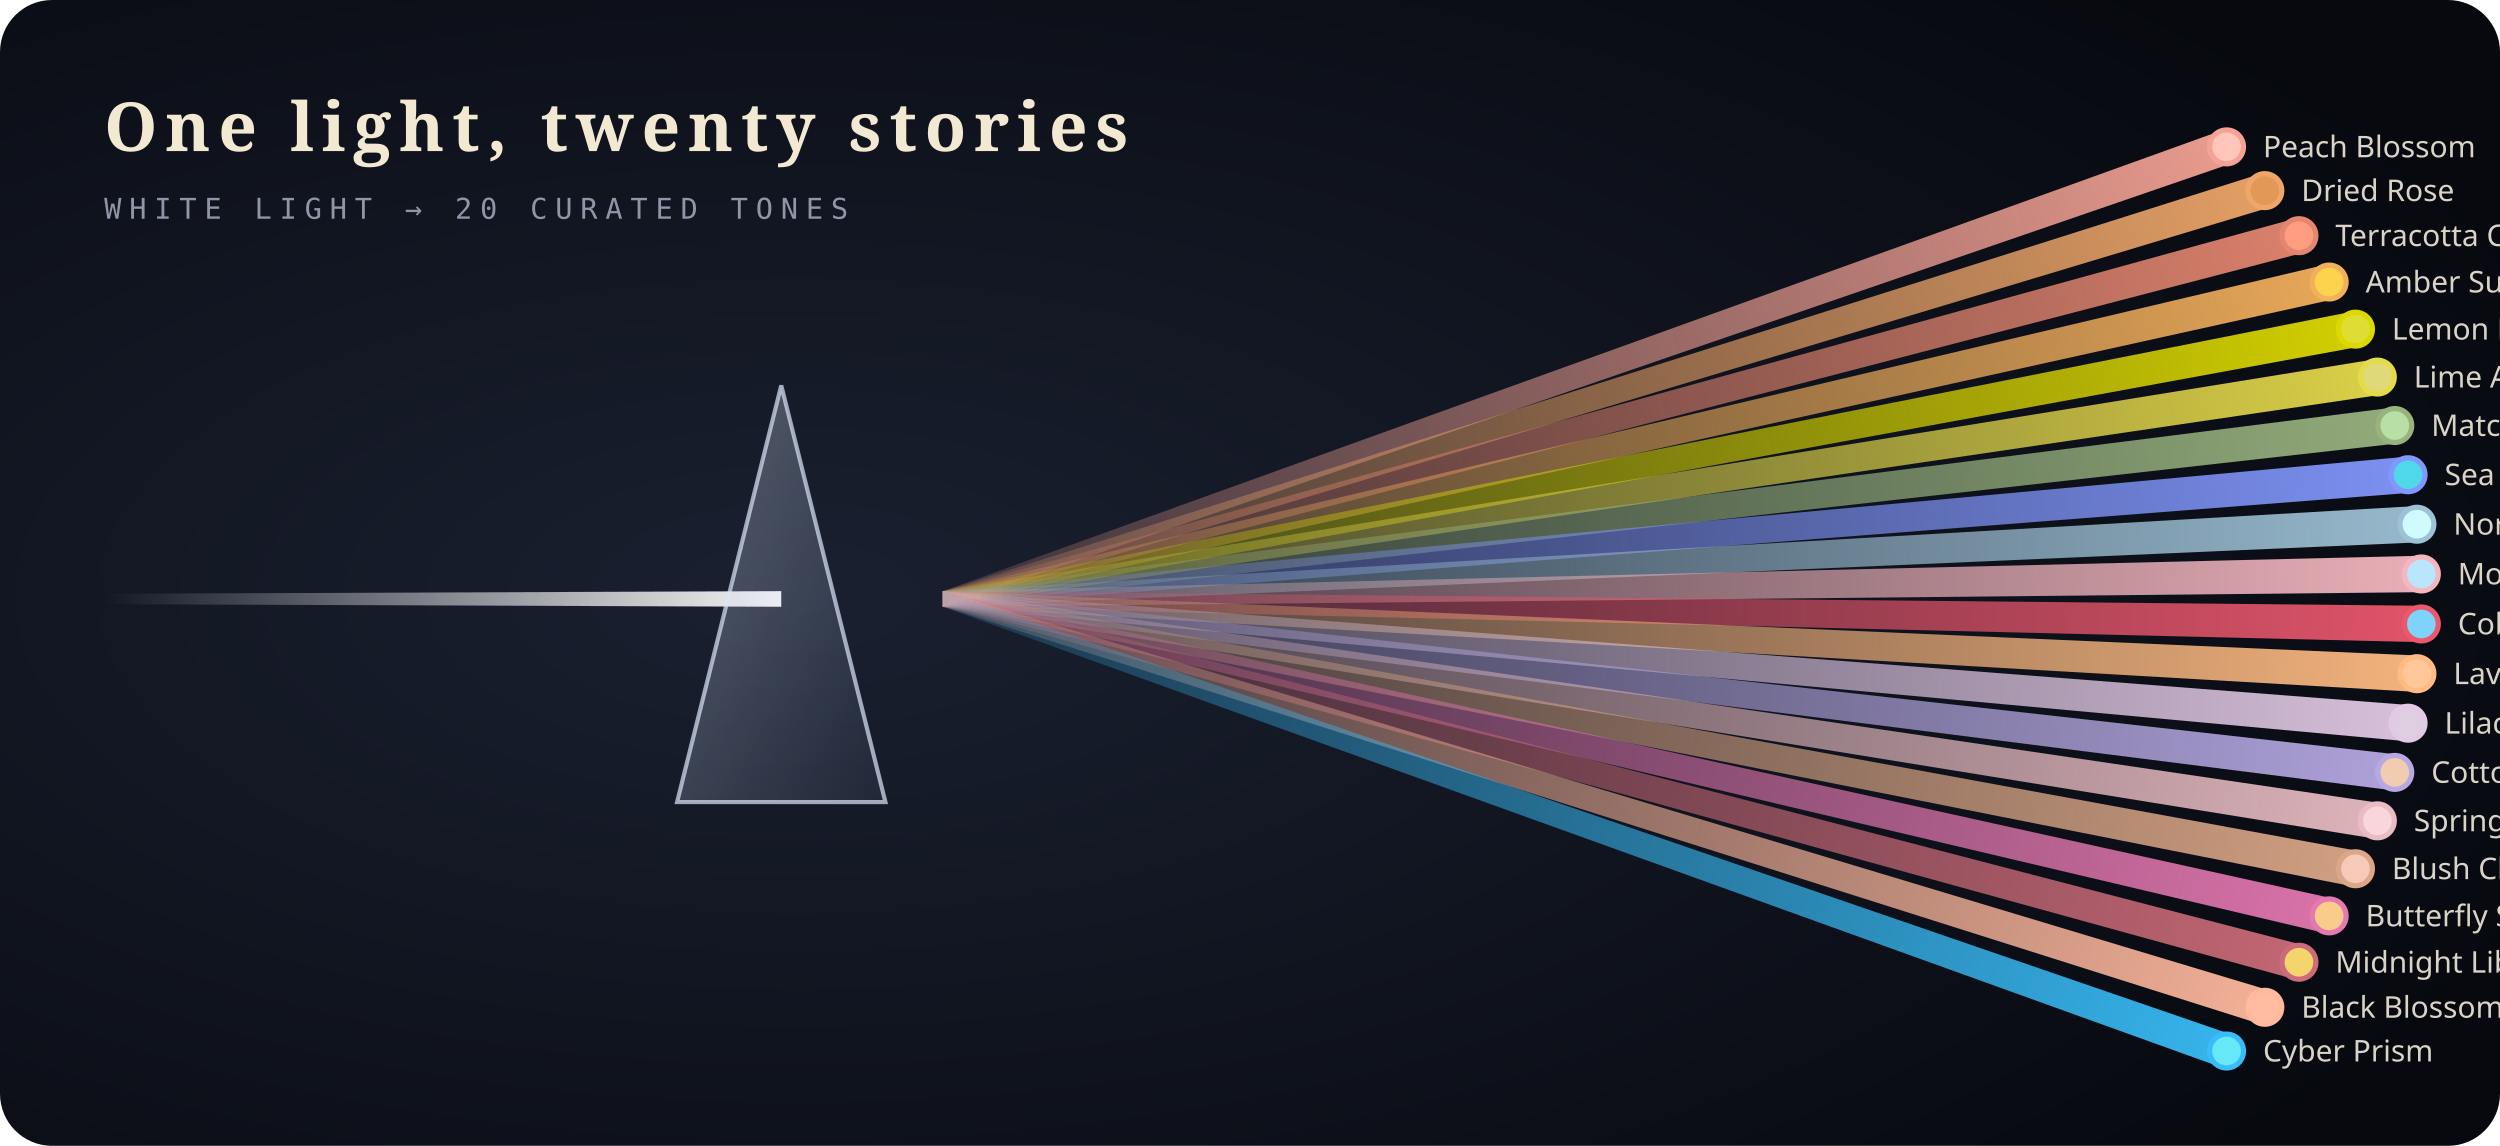
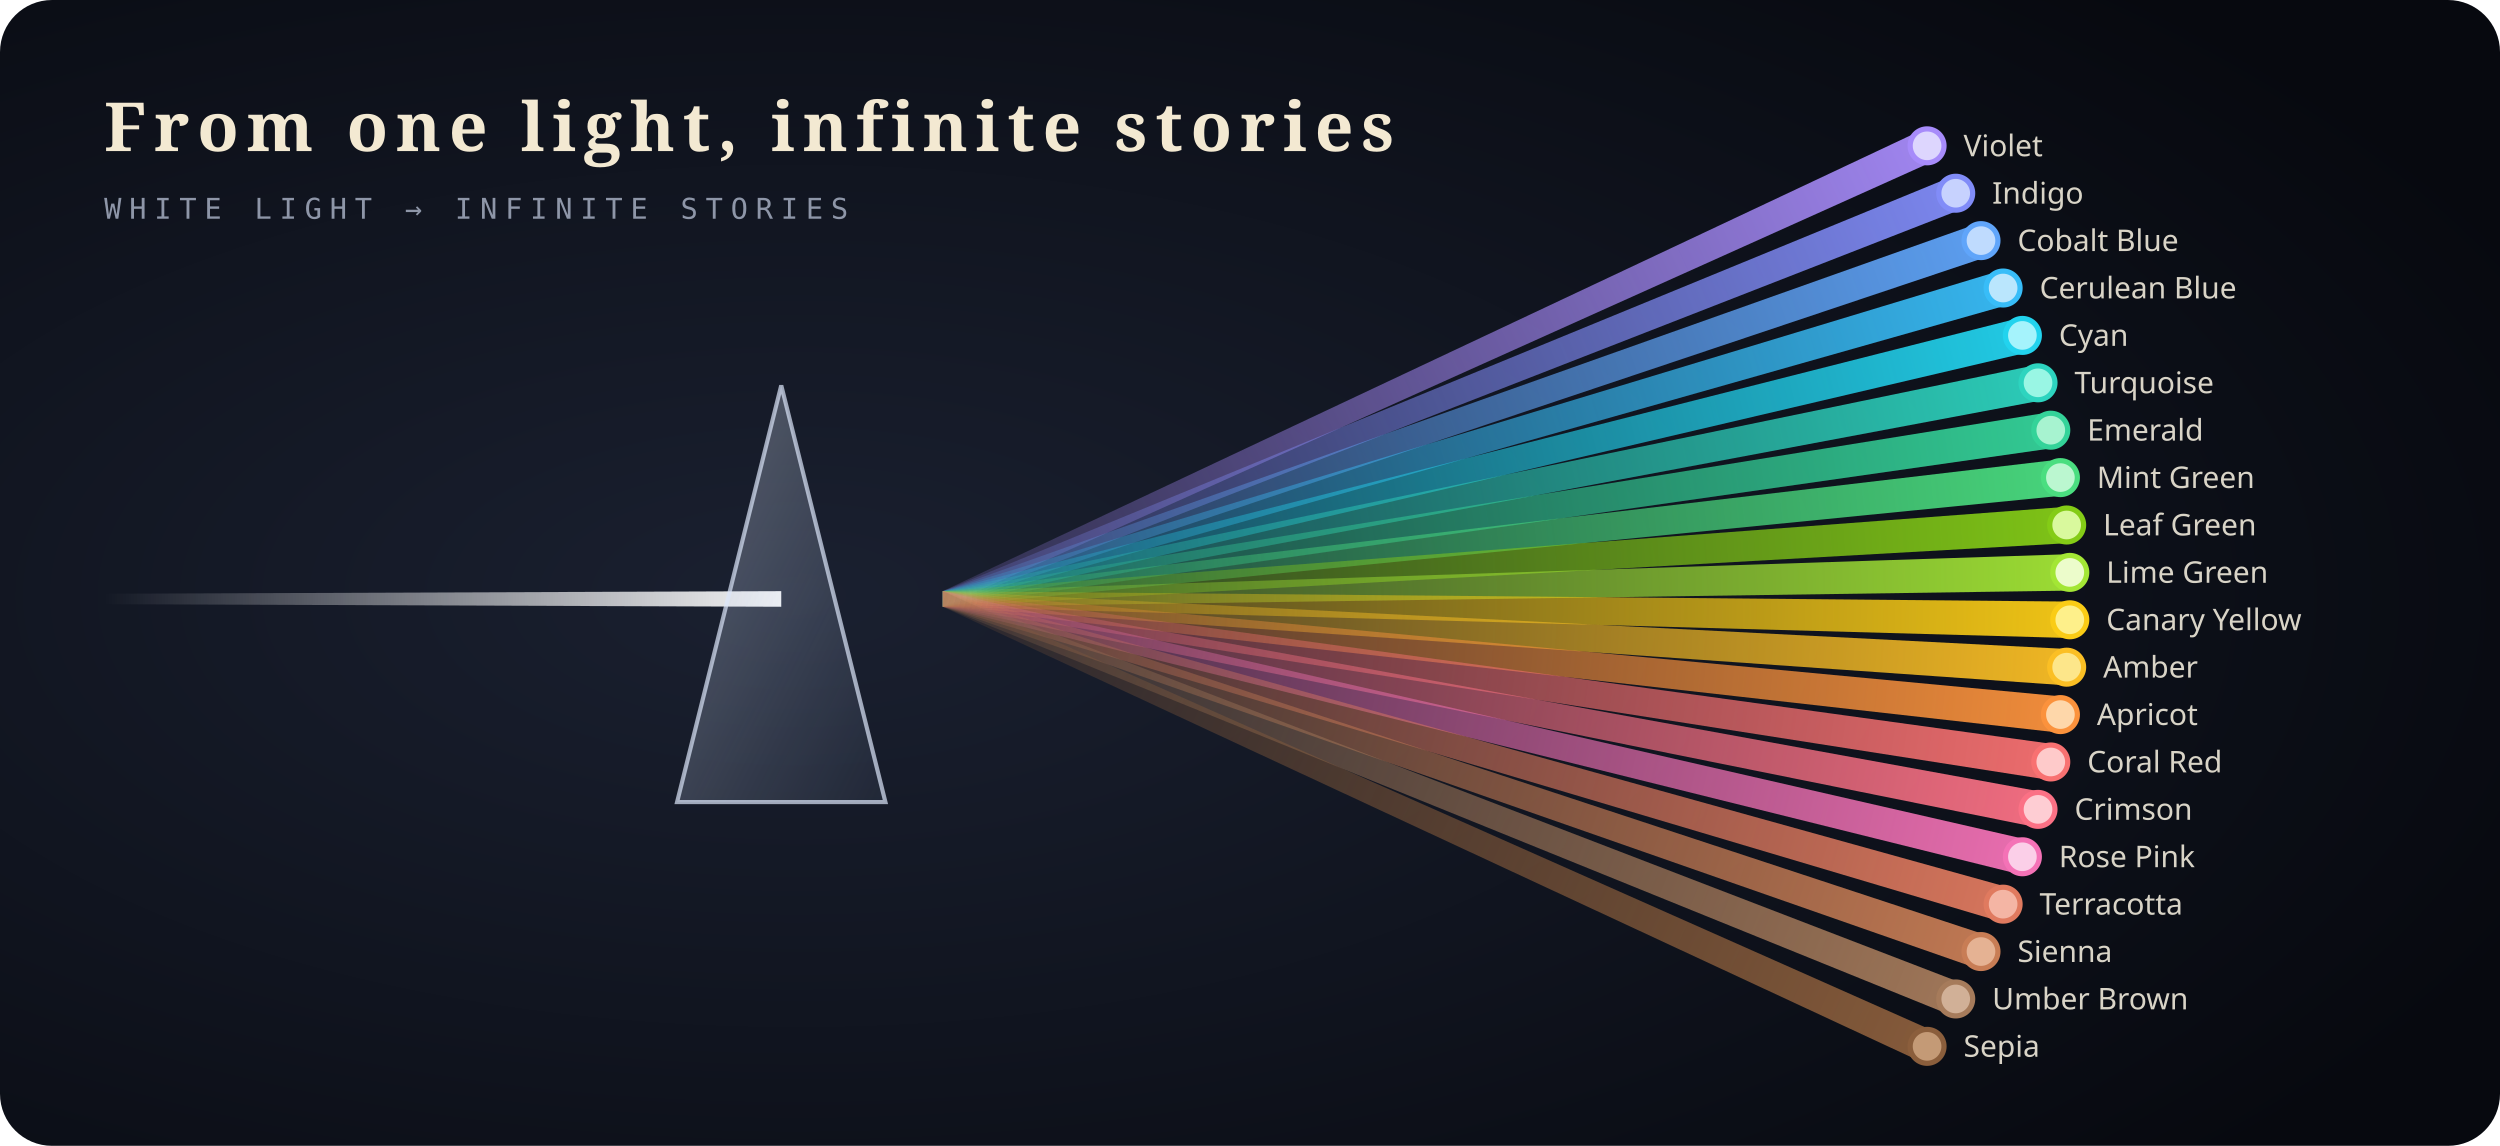
- <svg xmlns="http://www.w3.org/2000/svg" viewBox="0 0 960 440" width="960" height="440" role="img" aria-label="White light splits into 20 color tones through a prism">
+ <svg xmlns="http://www.w3.org/2000/svg" viewBox="0 0 960 440" width="960" height="440" role="img" aria-label="White light splits into a spectrum from violet to sepia through a prism">
  <style>
    .ray { animation: ray 3.6s ease-in-out infinite; }
    .beam { animation: beam 3.6s ease-in-out infinite; }
    @keyframes ray { 0%, 100% { opacity: .55; } 50% { opacity: 1; } }
    @keyframes beam { 0%, 100% { opacity: .7; } 50% { opacity: 1; } }
    @media (prefers-reduced-motion: reduce) { * { animation: none !important; } }
  </style>
  <defs>
    <radialGradient id="room" cx="32%" cy="52%" r="75%">
      <stop offset="0" stop-color="#1A2030" />
      <stop offset="1" stop-color="#07090F" />
    </radialGradient>
    <linearGradient id="beam" x1="0" y1="0" x2="1" y2="0">
      <stop offset="0" stop-color="#FFFFFF" stop-opacity="0" />
      <stop offset="1" stop-color="#FFFFFF" stop-opacity="0.95" />
    </linearGradient>
    <linearGradient id="glass" x1="0" y1="0" x2="1" y2="1">
      <stop offset="0" stop-color="#E9F1FF" stop-opacity="0.35" />
      <stop offset="1" stop-color="#9FB4D9" stop-opacity="0.08" />
    </linearGradient>
  </defs>
  <rect width="960" height="440" rx="20" fill="url(#room)" />
  <polygon class="beam" points="40,228 40,232 300,233 300,227" fill="url(#beam)" />
-   <linearGradient id="ray0" x1="362" y1="230" x2="855.0" y2="56.4" gradientUnits="userSpaceOnUse">
-     <stop offset="0" stop-color="#F4A295" stop-opacity="0.15" />
-     <stop offset="1" stop-color="#F4A295" stop-opacity="0.95" />
+   <linearGradient id="ray0" x1="362" y1="230" x2="740.0" y2="56.0" gradientUnits="userSpaceOnUse">
+     <stop offset="0" stop-color="#A78BFA" stop-opacity="0.15" />
+     <stop offset="1" stop-color="#A78BFA" stop-opacity="0.95" />
  </linearGradient>
-   <polygon class="ray" style="animation-delay:-0.00s" points="362,227 362,233 855.0,63.4 855.0,49.4" fill="url(#ray0)" />
-   <circle cx="855.0" cy="56.4" r="6.5" fill="#FFC4BA" stroke="#F4A295" stroke-width="2" />
-   <text x="869.0" y="60.4" fill="#D9D4C7" font-family="'Yu Gothic','Hiragino Sans','Noto Sans JP',sans-serif" font-size="11.5">Peach Blossom</text>
-   <linearGradient id="ray1" x1="362" y1="230" x2="869.7" y2="73.2" gradientUnits="userSpaceOnUse">
-     <stop offset="0" stop-color="#EEA669" stop-opacity="0.15" />
-     <stop offset="1" stop-color="#EEA669" stop-opacity="0.95" />
+   <polygon class="ray" style="animation-delay:-0.00s" points="362,227 362,233 740.0,63.0 740.0,49.0" fill="url(#ray0)" />
+   <circle cx="740.0" cy="56.0" r="6.5" fill="#DDD6FE" stroke="#A78BFA" stroke-width="2" />
+   <text x="754.0" y="60.0" fill="#D9D4C7" font-family="'Yu Gothic','Hiragino Sans','Noto Sans JP',sans-serif" font-size="11.5">Violet</text>
+   <linearGradient id="ray1" x1="362" y1="230" x2="751.0" y2="74.2" gradientUnits="userSpaceOnUse">
+     <stop offset="0" stop-color="#818CF8" stop-opacity="0.15" />
+     <stop offset="1" stop-color="#818CF8" stop-opacity="0.95" />
  </linearGradient>
-   <polygon class="ray" style="animation-delay:-0.18s" points="362,227 362,233 869.7,80.2 869.7,66.2" fill="url(#ray1)" />
-   <circle cx="869.7" cy="73.2" r="6.5" fill="#E29857" stroke="#EEA669" stroke-width="2" />
-   <text x="883.7" y="77.2" fill="#D9D4C7" font-family="'Yu Gothic','Hiragino Sans','Noto Sans JP',sans-serif" font-size="11.5">Dried Rose</text>
-   <linearGradient id="ray2" x1="362" y1="230" x2="882.8" y2="90.5" gradientUnits="userSpaceOnUse">
-     <stop offset="0" stop-color="#E48670" stop-opacity="0.15" />
-     <stop offset="1" stop-color="#E48670" stop-opacity="0.95" />
+   <polygon class="ray" style="animation-delay:-0.18s" points="362,227 362,233 751.0,81.2 751.0,67.2" fill="url(#ray1)" />
+   <circle cx="751.0" cy="74.2" r="6.5" fill="#C7D2FE" stroke="#818CF8" stroke-width="2" />
+   <text x="765.0" y="78.2" fill="#D9D4C7" font-family="'Yu Gothic','Hiragino Sans','Noto Sans JP',sans-serif" font-size="11.5">Indigo</text>
+   <linearGradient id="ray2" x1="362" y1="230" x2="760.7" y2="92.4" gradientUnits="userSpaceOnUse">
+     <stop offset="0" stop-color="#60A5FA" stop-opacity="0.15" />
+     <stop offset="1" stop-color="#60A5FA" stop-opacity="0.95" />
  </linearGradient>
-   <polygon class="ray" style="animation-delay:-0.36s" points="362,227 362,233 882.8,97.5 882.8,83.5" fill="url(#ray2)" />
-   <circle cx="882.8" cy="90.5" r="6.5" fill="#FF9D80" stroke="#E48670" stroke-width="2" />
-   <text x="896.8" y="94.5" fill="#D9D4C7" font-family="'Yu Gothic','Hiragino Sans','Noto Sans JP',sans-serif" font-size="11.5">Terracotta Courtyard</text>
-   <linearGradient id="ray3" x1="362" y1="230" x2="894.4" y2="108.3" gradientUnits="userSpaceOnUse">
-     <stop offset="0" stop-color="#F2AF5C" stop-opacity="0.15" />
-     <stop offset="1" stop-color="#F2AF5C" stop-opacity="0.95" />
-   </linearGradient>
-   <polygon class="ray" style="animation-delay:-0.54s" points="362,227 362,233 894.4,115.3 894.4,101.3" fill="url(#ray3)" />
-   <circle cx="894.4" cy="108.3" r="6.5" fill="#FCD34D" stroke="#F2AF5C" stroke-width="2" />
-   <text x="908.4" y="112.3" fill="#D9D4C7" font-family="'Yu Gothic','Hiragino Sans','Noto Sans JP',sans-serif" font-size="11.5">Amber Sunset</text>
-   <linearGradient id="ray4" x1="362" y1="230" x2="904.5" y2="126.4" gradientUnits="userSpaceOnUse">
-     <stop offset="0" stop-color="#DCD900" stop-opacity="0.15" />
-     <stop offset="1" stop-color="#DCD900" stop-opacity="0.95" />
-   </linearGradient>
-   <polygon class="ray" style="animation-delay:-0.72s" points="362,227 362,233 904.5,133.4 904.5,119.4" fill="url(#ray4)" />
-   <circle cx="904.5" cy="126.4" r="6.5" fill="#DFDC33" stroke="#DCD900" stroke-width="2" />
-   <text x="918.5" y="130.4" fill="#D9D4C7" font-family="'Yu Gothic','Hiragino Sans','Noto Sans JP',sans-serif" font-size="11.5">Lemon Meringue</text>
-   <linearGradient id="ray5" x1="362" y1="230" x2="912.9" y2="144.8" gradientUnits="userSpaceOnUse">
-     <stop offset="0" stop-color="#E5DA4A" stop-opacity="0.15" />
-     <stop offset="1" stop-color="#E5DA4A" stop-opacity="0.95" />
-   </linearGradient>
-   <polygon class="ray" style="animation-delay:-0.90s" points="362,227 362,233 912.9,151.8 912.9,137.8" fill="url(#ray5)" />
-   <circle cx="912.9" cy="144.8" r="6.5" fill="#E0D978" stroke="#E5DA4A" stroke-width="2" />
-   <text x="926.9" y="148.8" fill="#D9D4C7" font-family="'Yu Gothic','Hiragino Sans','Noto Sans JP',sans-serif" font-size="11.5">Lime Aqua Dune</text>
-   <linearGradient id="ray6" x1="362" y1="230" x2="919.6" y2="163.4" gradientUnits="userSpaceOnUse">
-     <stop offset="0" stop-color="#99B37F" stop-opacity="0.15" />
-     <stop offset="1" stop-color="#99B37F" stop-opacity="0.95" />
-   </linearGradient>
-   <polygon class="ray" style="animation-delay:-1.08s" points="362,227 362,233 919.6,170.4 919.6,156.4" fill="url(#ray6)" />
-   <circle cx="919.6" cy="163.4" r="6.5" fill="#B8E0A4" stroke="#99B37F" stroke-width="2" />
-   <text x="933.6" y="167.4" fill="#D9D4C7" font-family="'Yu Gothic','Hiragino Sans','Noto Sans JP',sans-serif" font-size="11.5">Matcha &amp; Wasanbon</text>
-   <linearGradient id="ray7" x1="362" y1="230" x2="924.7" y2="182.3" gradientUnits="userSpaceOnUse">
-     <stop offset="0" stop-color="#8297FD" stop-opacity="0.15" />
-     <stop offset="1" stop-color="#8297FD" stop-opacity="0.95" />
-   </linearGradient>
-   <polygon class="ray" style="animation-delay:-1.26s" points="362,227 362,233 924.7,189.3 924.7,175.3" fill="url(#ray7)" />
-   <circle cx="924.7" cy="182.3" r="6.5" fill="#4FD8E8" stroke="#8297FD" stroke-width="2" />
-   <text x="938.7" y="186.3" fill="#D9D4C7" font-family="'Yu Gothic','Hiragino Sans','Noto Sans JP',sans-serif" font-size="11.5">Sea Glass Shore</text>
-   <linearGradient id="ray8" x1="362" y1="230" x2="928.1" y2="201.3" gradientUnits="userSpaceOnUse">
-     <stop offset="0" stop-color="#9EC1D6" stop-opacity="0.15" />
-     <stop offset="1" stop-color="#9EC1D6" stop-opacity="0.95" />
-   </linearGradient>
-   <polygon class="ray" style="animation-delay:-1.44s" points="362,227 362,233 928.1,208.3 928.1,194.3" fill="url(#ray8)" />
-   <circle cx="928.1" cy="201.3" r="6.5" fill="#CFFAFE" stroke="#9EC1D6" stroke-width="2" />
-   <text x="942.1" y="205.3" fill="#D9D4C7" font-family="'Yu Gothic','Hiragino Sans','Noto Sans JP',sans-serif" font-size="11.5">Nordic Frost</text>
-   <linearGradient id="ray9" x1="362" y1="230" x2="929.8" y2="220.4" gradientUnits="userSpaceOnUse">
-     <stop offset="0" stop-color="#F5B7BF" stop-opacity="0.15" />
-     <stop offset="1" stop-color="#F5B7BF" stop-opacity="0.95" />
-   </linearGradient>
-   <polygon class="ray" style="animation-delay:-1.62s" points="362,227 362,233 929.8,227.4 929.8,213.4" fill="url(#ray9)" />
-   <circle cx="929.8" cy="220.4" r="6.5" fill="#BAE6FD" stroke="#F5B7BF" stroke-width="2" />
-   <text x="943.8" y="224.4" fill="#D9D4C7" font-family="'Yu Gothic','Hiragino Sans','Noto Sans JP',sans-serif" font-size="11.5">Morning Window</text>
-   <linearGradient id="ray10" x1="362" y1="230" x2="929.8" y2="239.6" gradientUnits="userSpaceOnUse">
-     <stop offset="0" stop-color="#EB576D" stop-opacity="0.15" />
-     <stop offset="1" stop-color="#EB576D" stop-opacity="0.95" />
-   </linearGradient>
-   <polygon class="ray" style="animation-delay:-1.80s" points="362,227 362,233 929.8,246.6 929.8,232.6" fill="url(#ray10)" />
-   <circle cx="929.8" cy="239.6" r="6.5" fill="#7DD3FC" stroke="#EB576D" stroke-width="2" />
-   <text x="943.8" y="243.6" fill="#D9D4C7" font-family="'Yu Gothic','Hiragino Sans','Noto Sans JP',sans-serif" font-size="11.5">Cobalt Workshop</text>
-   <linearGradient id="ray11" x1="362" y1="230" x2="928.1" y2="258.7" gradientUnits="userSpaceOnUse">
-     <stop offset="0" stop-color="#FFBB82" stop-opacity="0.15" />
-     <stop offset="1" stop-color="#FFBB82" stop-opacity="0.95" />
-   </linearGradient>
-   <polygon class="ray" style="animation-delay:-1.98s" points="362,227 362,233 928.1,265.7 928.1,251.7" fill="url(#ray11)" />
-   <circle cx="928.1" cy="258.7" r="6.5" fill="#FFC79A" stroke="#FFBB82" stroke-width="2" />
-   <text x="942.1" y="262.7" fill="#D9D4C7" font-family="'Yu Gothic','Hiragino Sans','Noto Sans JP',sans-serif" font-size="11.5">Lavender Apricot</text>
-   <linearGradient id="ray12" x1="362" y1="230" x2="924.7" y2="277.7" gradientUnits="userSpaceOnUse">
-     <stop offset="0" stop-color="#E2C9E5" stop-opacity="0.15" />
-     <stop offset="1" stop-color="#E2C9E5" stop-opacity="0.95" />
-   </linearGradient>
-   <polygon class="ray" style="animation-delay:-2.16s" points="362,227 362,233 924.7,284.7 924.7,270.7" fill="url(#ray12)" />
-   <circle cx="924.7" cy="277.7" r="6.5" fill="#DFCEE1" stroke="#E2C9E5" stroke-width="2" />
-   <text x="938.7" y="281.7" fill="#D9D4C7" font-family="'Yu Gothic','Hiragino Sans','Noto Sans JP',sans-serif" font-size="11.5">Lilac Snow</text>
-   <linearGradient id="ray13" x1="362" y1="230" x2="919.6" y2="296.6" gradientUnits="userSpaceOnUse">
-     <stop offset="0" stop-color="#B6A9E3" stop-opacity="0.15" />
-     <stop offset="1" stop-color="#B6A9E3" stop-opacity="0.95" />
-   </linearGradient>
-   <polygon class="ray" style="animation-delay:-2.34s" points="362,227 362,233 919.6,303.6 919.6,289.6" fill="url(#ray13)" />
-   <circle cx="919.6" cy="296.6" r="6.5" fill="#F1CCB1" stroke="#B6A9E3" stroke-width="2" />
-   <text x="933.6" y="300.6" fill="#D9D4C7" font-family="'Yu Gothic','Hiragino Sans','Noto Sans JP',sans-serif" font-size="11.5">Cotton Candy</text>
-   <linearGradient id="ray14" x1="362" y1="230" x2="912.9" y2="315.2" gradientUnits="userSpaceOnUse">
-     <stop offset="0" stop-color="#E8BCC2" stop-opacity="0.15" />
-     <stop offset="1" stop-color="#E8BCC2" stop-opacity="0.95" />
-   </linearGradient>
-   <polygon class="ray" style="animation-delay:-2.52s" points="362,227 362,233 912.9,322.2 912.9,308.2" fill="url(#ray14)" />
-   <circle cx="912.9" cy="315.2" r="6.5" fill="#F9D5DC" stroke="#E8BCC2" stroke-width="2" />
-   <text x="926.9" y="319.2" fill="#D9D4C7" font-family="'Yu Gothic','Hiragino Sans','Noto Sans JP',sans-serif" font-size="11.5">Spring Mist</text>
-   <linearGradient id="ray15" x1="362" y1="230" x2="904.5" y2="333.6" gradientUnits="userSpaceOnUse">
-     <stop offset="0" stop-color="#DBA787" stop-opacity="0.15" />
-     <stop offset="1" stop-color="#DBA787" stop-opacity="0.95" />
-   </linearGradient>
-   <polygon class="ray" style="animation-delay:-2.70s" points="362,227 362,233 904.5,340.6 904.5,326.6" fill="url(#ray15)" />
-   <circle cx="904.5" cy="333.6" r="6.5" fill="#F6C9B9" stroke="#DBA787" stroke-width="2" />
-   <text x="918.5" y="337.6" fill="#D9D4C7" font-family="'Yu Gothic','Hiragino Sans','Noto Sans JP',sans-serif" font-size="11.5">Blush Chambray</text>
-   <linearGradient id="ray16" x1="362" y1="230" x2="894.4" y2="351.7" gradientUnits="userSpaceOnUse">
-     <stop offset="0" stop-color="#E478B1" stop-opacity="0.15" />
-     <stop offset="1" stop-color="#E478B1" stop-opacity="0.95" />
-   </linearGradient>
-   <polygon class="ray" style="animation-delay:-2.88s" points="362,227 362,233 894.4,358.7 894.4,344.7" fill="url(#ray16)" />
-   <circle cx="894.4" cy="351.7" r="6.5" fill="#FACC8A" stroke="#E478B1" stroke-width="2" />
-   <text x="908.4" y="355.7" fill="#D9D4C7" font-family="'Yu Gothic','Hiragino Sans','Noto Sans JP',sans-serif" font-size="11.5">Butterfly Sketch</text>
-   <linearGradient id="ray17" x1="362" y1="230" x2="882.8" y2="369.5" gradientUnits="userSpaceOnUse">
-     <stop offset="0" stop-color="#CC6B79" stop-opacity="0.15" />
-     <stop offset="1" stop-color="#CC6B79" stop-opacity="0.95" />
-   </linearGradient>
-   <polygon class="ray" style="animation-delay:-3.06s" points="362,227 362,233 882.8,376.5 882.8,362.5" fill="url(#ray17)" />
-   <circle cx="882.8" cy="369.5" r="6.5" fill="#F3D56B" stroke="#CC6B79" stroke-width="2" />
-   <text x="896.8" y="373.5" fill="#D9D4C7" font-family="'Yu Gothic','Hiragino Sans','Noto Sans JP',sans-serif" font-size="11.5">Midnight Library</text>
-   <linearGradient id="ray18" x1="362" y1="230" x2="869.7" y2="386.8" gradientUnits="userSpaceOnUse">
-     <stop offset="0" stop-color="#FFB99E" stop-opacity="0.15" />
-     <stop offset="1" stop-color="#FFB99E" stop-opacity="0.95" />
-   </linearGradient>
-   <polygon class="ray" style="animation-delay:-3.24s" points="362,227 362,233 869.7,393.8 869.7,379.8" fill="url(#ray18)" />
-   <circle cx="869.7" cy="386.8" r="6.5" fill="#FFBCA1" stroke="#FFB99E" stroke-width="2" />
-   <text x="883.7" y="390.8" fill="#D9D4C7" font-family="'Yu Gothic','Hiragino Sans','Noto Sans JP',sans-serif" font-size="11.5">Black Blossom</text>
-   <linearGradient id="ray19" x1="362" y1="230" x2="855.0" y2="403.6" gradientUnits="userSpaceOnUse">
+   <polygon class="ray" style="animation-delay:-0.36s" points="362,227 362,233 760.7,99.4 760.7,85.4" fill="url(#ray2)" />
+   <circle cx="760.7" cy="92.4" r="6.5" fill="#BFDBFE" stroke="#60A5FA" stroke-width="2" />
+   <text x="774.7" y="96.4" fill="#D9D4C7" font-family="'Yu Gothic','Hiragino Sans','Noto Sans JP',sans-serif" font-size="11.5">Cobalt Blue</text>
+   <linearGradient id="ray3" x1="362" y1="230" x2="769.2" y2="110.6" gradientUnits="userSpaceOnUse">
    <stop offset="0" stop-color="#38BDF8" stop-opacity="0.15" />
    <stop offset="1" stop-color="#38BDF8" stop-opacity="0.95" />
  </linearGradient>
-   <polygon class="ray" style="animation-delay:-3.42s" points="362,227 362,233 855.0,410.6 855.0,396.6" fill="url(#ray19)" />
-   <circle cx="855.0" cy="403.6" r="6.5" fill="#67E8F9" stroke="#38BDF8" stroke-width="2" />
-   <text x="869.0" y="407.6" fill="#D9D4C7" font-family="'Yu Gothic','Hiragino Sans','Noto Sans JP',sans-serif" font-size="11.5">Cyber Prism</text>
+   <polygon class="ray" style="animation-delay:-0.54s" points="362,227 362,233 769.2,117.6 769.2,103.6" fill="url(#ray3)" />
+   <circle cx="769.2" cy="110.6" r="6.5" fill="#BAE6FD" stroke="#38BDF8" stroke-width="2" />
+   <text x="783.2" y="114.6" fill="#D9D4C7" font-family="'Yu Gothic','Hiragino Sans','Noto Sans JP',sans-serif" font-size="11.5">Cerulean Blue</text>
+   <linearGradient id="ray4" x1="362" y1="230" x2="776.6" y2="128.8" gradientUnits="userSpaceOnUse">
+     <stop offset="0" stop-color="#22D3EE" stop-opacity="0.15" />
+     <stop offset="1" stop-color="#22D3EE" stop-opacity="0.95" />
+   </linearGradient>
+   <polygon class="ray" style="animation-delay:-0.72s" points="362,227 362,233 776.6,135.8 776.6,121.8" fill="url(#ray4)" />
+   <circle cx="776.6" cy="128.8" r="6.5" fill="#A5F3FC" stroke="#22D3EE" stroke-width="2" />
+   <text x="790.6" y="132.8" fill="#D9D4C7" font-family="'Yu Gothic','Hiragino Sans','Noto Sans JP',sans-serif" font-size="11.5">Cyan</text>
+   <linearGradient id="ray5" x1="362" y1="230" x2="782.6" y2="147.0" gradientUnits="userSpaceOnUse">
+     <stop offset="0" stop-color="#2DD4BF" stop-opacity="0.15" />
+     <stop offset="1" stop-color="#2DD4BF" stop-opacity="0.95" />
+   </linearGradient>
+   <polygon class="ray" style="animation-delay:-0.90s" points="362,227 362,233 782.6,154.0 782.6,140.0" fill="url(#ray5)" />
+   <circle cx="782.6" cy="147.0" r="6.5" fill="#99F6E4" stroke="#2DD4BF" stroke-width="2" />
+   <text x="796.6" y="151.0" fill="#D9D4C7" font-family="'Yu Gothic','Hiragino Sans','Noto Sans JP',sans-serif" font-size="11.5">Turquoise</text>
+   <linearGradient id="ray6" x1="362" y1="230" x2="787.5" y2="165.2" gradientUnits="userSpaceOnUse">
+     <stop offset="0" stop-color="#34D399" stop-opacity="0.15" />
+     <stop offset="1" stop-color="#34D399" stop-opacity="0.95" />
+   </linearGradient>
+   <polygon class="ray" style="animation-delay:-1.08s" points="362,227 362,233 787.5,172.2 787.5,158.2" fill="url(#ray6)" />
+   <circle cx="787.5" cy="165.2" r="6.5" fill="#A7F3D0" stroke="#34D399" stroke-width="2" />
+   <text x="801.5" y="169.2" fill="#D9D4C7" font-family="'Yu Gothic','Hiragino Sans','Noto Sans JP',sans-serif" font-size="11.5">Emerald</text>
+   <linearGradient id="ray7" x1="362" y1="230" x2="791.2" y2="183.4" gradientUnits="userSpaceOnUse">
+     <stop offset="0" stop-color="#4ADE80" stop-opacity="0.15" />
+     <stop offset="1" stop-color="#4ADE80" stop-opacity="0.95" />
+   </linearGradient>
+   <polygon class="ray" style="animation-delay:-1.26s" points="362,227 362,233 791.2,190.4 791.2,176.4" fill="url(#ray7)" />
+   <circle cx="791.2" cy="183.4" r="6.5" fill="#BBF7D0" stroke="#4ADE80" stroke-width="2" />
+   <text x="805.2" y="187.4" fill="#D9D4C7" font-family="'Yu Gothic','Hiragino Sans','Noto Sans JP',sans-serif" font-size="11.5">Mint Green</text>
+   <linearGradient id="ray8" x1="362" y1="230" x2="793.6" y2="201.6" gradientUnits="userSpaceOnUse">
+     <stop offset="0" stop-color="#84CC16" stop-opacity="0.15" />
+     <stop offset="1" stop-color="#84CC16" stop-opacity="0.95" />
+   </linearGradient>
+   <polygon class="ray" style="animation-delay:-1.44s" points="362,227 362,233 793.6,208.6 793.6,194.6" fill="url(#ray8)" />
+   <circle cx="793.6" cy="201.6" r="6.5" fill="#D9F99D" stroke="#84CC16" stroke-width="2" />
+   <text x="807.6" y="205.6" fill="#D9D4C7" font-family="'Yu Gothic','Hiragino Sans','Noto Sans JP',sans-serif" font-size="11.5">Leaf Green</text>
+   <linearGradient id="ray9" x1="362" y1="230" x2="794.8" y2="219.8" gradientUnits="userSpaceOnUse">
+     <stop offset="0" stop-color="#A3E635" stop-opacity="0.15" />
+     <stop offset="1" stop-color="#A3E635" stop-opacity="0.95" />
+   </linearGradient>
+   <polygon class="ray" style="animation-delay:-1.62s" points="362,227 362,233 794.8,226.8 794.8,212.8" fill="url(#ray9)" />
+   <circle cx="794.8" cy="219.8" r="6.5" fill="#ECFCCB" stroke="#A3E635" stroke-width="2" />
+   <text x="808.8" y="223.8" fill="#D9D4C7" font-family="'Yu Gothic','Hiragino Sans','Noto Sans JP',sans-serif" font-size="11.5">Lime Green</text>
+   <linearGradient id="ray10" x1="362" y1="230" x2="794.8" y2="238.0" gradientUnits="userSpaceOnUse">
+     <stop offset="0" stop-color="#FACC15" stop-opacity="0.15" />
+     <stop offset="1" stop-color="#FACC15" stop-opacity="0.95" />
+   </linearGradient>
+   <polygon class="ray" style="animation-delay:-1.80s" points="362,227 362,233 794.8,245.0 794.8,231.0" fill="url(#ray10)" />
+   <circle cx="794.8" cy="238.0" r="6.5" fill="#FEF08A" stroke="#FACC15" stroke-width="2" />
+   <text x="808.8" y="242.0" fill="#D9D4C7" font-family="'Yu Gothic','Hiragino Sans','Noto Sans JP',sans-serif" font-size="11.5">Canary Yellow</text>
+   <linearGradient id="ray11" x1="362" y1="230" x2="793.6" y2="256.2" gradientUnits="userSpaceOnUse">
+     <stop offset="0" stop-color="#FBBF24" stop-opacity="0.15" />
+     <stop offset="1" stop-color="#FBBF24" stop-opacity="0.95" />
+   </linearGradient>
+   <polygon class="ray" style="animation-delay:-1.98s" points="362,227 362,233 793.6,263.2 793.6,249.2" fill="url(#ray11)" />
+   <circle cx="793.6" cy="256.2" r="6.5" fill="#FDE68A" stroke="#FBBF24" stroke-width="2" />
+   <text x="807.6" y="260.2" fill="#D9D4C7" font-family="'Yu Gothic','Hiragino Sans','Noto Sans JP',sans-serif" font-size="11.5">Amber</text>
+   <linearGradient id="ray12" x1="362" y1="230" x2="791.2" y2="274.4" gradientUnits="userSpaceOnUse">
+     <stop offset="0" stop-color="#FB923C" stop-opacity="0.15" />
+     <stop offset="1" stop-color="#FB923C" stop-opacity="0.95" />
+   </linearGradient>
+   <polygon class="ray" style="animation-delay:-2.16s" points="362,227 362,233 791.2,281.4 791.2,267.4" fill="url(#ray12)" />
+   <circle cx="791.2" cy="274.4" r="6.5" fill="#FED7AA" stroke="#FB923C" stroke-width="2" />
+   <text x="805.2" y="278.4" fill="#D9D4C7" font-family="'Yu Gothic','Hiragino Sans','Noto Sans JP',sans-serif" font-size="11.5">Apricot</text>
+   <linearGradient id="ray13" x1="362" y1="230" x2="787.5" y2="292.6" gradientUnits="userSpaceOnUse">
+     <stop offset="0" stop-color="#F87171" stop-opacity="0.15" />
+     <stop offset="1" stop-color="#F87171" stop-opacity="0.95" />
+   </linearGradient>
+   <polygon class="ray" style="animation-delay:-2.34s" points="362,227 362,233 787.5,299.6 787.5,285.6" fill="url(#ray13)" />
+   <circle cx="787.5" cy="292.6" r="6.5" fill="#FECACA" stroke="#F87171" stroke-width="2" />
+   <text x="801.5" y="296.6" fill="#D9D4C7" font-family="'Yu Gothic','Hiragino Sans','Noto Sans JP',sans-serif" font-size="11.5">Coral Red</text>
+   <linearGradient id="ray14" x1="362" y1="230" x2="782.6" y2="310.8" gradientUnits="userSpaceOnUse">
+     <stop offset="0" stop-color="#FB7185" stop-opacity="0.15" />
+     <stop offset="1" stop-color="#FB7185" stop-opacity="0.95" />
+   </linearGradient>
+   <polygon class="ray" style="animation-delay:-2.52s" points="362,227 362,233 782.6,317.8 782.6,303.8" fill="url(#ray14)" />
+   <circle cx="782.6" cy="310.8" r="6.5" fill="#FECDD3" stroke="#FB7185" stroke-width="2" />
+   <text x="796.6" y="314.8" fill="#D9D4C7" font-family="'Yu Gothic','Hiragino Sans','Noto Sans JP',sans-serif" font-size="11.5">Crimson</text>
+   <linearGradient id="ray15" x1="362" y1="230" x2="776.6" y2="329.0" gradientUnits="userSpaceOnUse">
+     <stop offset="0" stop-color="#F472B6" stop-opacity="0.15" />
+     <stop offset="1" stop-color="#F472B6" stop-opacity="0.95" />
+   </linearGradient>
+   <polygon class="ray" style="animation-delay:-2.70s" points="362,227 362,233 776.6,336.0 776.6,322.0" fill="url(#ray15)" />
+   <circle cx="776.6" cy="329.0" r="6.5" fill="#FBCFE8" stroke="#F472B6" stroke-width="2" />
+   <text x="790.6" y="333.0" fill="#D9D4C7" font-family="'Yu Gothic','Hiragino Sans','Noto Sans JP',sans-serif" font-size="11.5">Rose Pink</text>
+   <linearGradient id="ray16" x1="362" y1="230" x2="769.2" y2="347.2" gradientUnits="userSpaceOnUse">
+     <stop offset="0" stop-color="#E07A5F" stop-opacity="0.15" />
+     <stop offset="1" stop-color="#E07A5F" stop-opacity="0.95" />
+   </linearGradient>
+   <polygon class="ray" style="animation-delay:-2.88s" points="362,227 362,233 769.2,354.2 769.2,340.2" fill="url(#ray16)" />
+   <circle cx="769.2" cy="347.2" r="6.5" fill="#F4B5A4" stroke="#E07A5F" stroke-width="2" />
+   <text x="783.2" y="351.2" fill="#D9D4C7" font-family="'Yu Gothic','Hiragino Sans','Noto Sans JP',sans-serif" font-size="11.5">Terracotta</text>
+   <linearGradient id="ray17" x1="362" y1="230" x2="760.7" y2="365.4" gradientUnits="userSpaceOnUse">
+     <stop offset="0" stop-color="#C87D55" stop-opacity="0.15" />
+     <stop offset="1" stop-color="#C87D55" stop-opacity="0.95" />
+   </linearGradient>
+   <polygon class="ray" style="animation-delay:-3.06s" points="362,227 362,233 760.7,372.4 760.7,358.4" fill="url(#ray17)" />
+   <circle cx="760.7" cy="365.4" r="6.5" fill="#E5B293" stroke="#C87D55" stroke-width="2" />
+   <text x="774.7" y="369.4" fill="#D9D4C7" font-family="'Yu Gothic','Hiragino Sans','Noto Sans JP',sans-serif" font-size="11.5">Sienna</text>
+   <linearGradient id="ray18" x1="362" y1="230" x2="751.0" y2="383.6" gradientUnits="userSpaceOnUse">
+     <stop offset="0" stop-color="#A67B5B" stop-opacity="0.15" />
+     <stop offset="1" stop-color="#A67B5B" stop-opacity="0.95" />
+   </linearGradient>
+   <polygon class="ray" style="animation-delay:-3.24s" points="362,227 362,233 751.0,390.6 751.0,376.6" fill="url(#ray18)" />
+   <circle cx="751.0" cy="383.6" r="6.5" fill="#D1B097" stroke="#A67B5B" stroke-width="2" />
+   <text x="765.0" y="387.6" fill="#D9D4C7" font-family="'Yu Gothic','Hiragino Sans','Noto Sans JP',sans-serif" font-size="11.5">Umber Brown</text>
+   <linearGradient id="ray19" x1="362" y1="230" x2="740.0" y2="401.8" gradientUnits="userSpaceOnUse">
+     <stop offset="0" stop-color="#8B5E3C" stop-opacity="0.15" />
+     <stop offset="1" stop-color="#8B5E3C" stop-opacity="0.95" />
+   </linearGradient>
+   <polygon class="ray" style="animation-delay:-3.42s" points="362,227 362,233 740.0,408.8 740.0,394.8" fill="url(#ray19)" />
+   <circle cx="740.0" cy="401.8" r="6.5" fill="#C49A76" stroke="#8B5E3C" stroke-width="2" />
+   <text x="754.0" y="405.8" fill="#D9D4C7" font-family="'Yu Gothic','Hiragino Sans','Noto Sans JP',sans-serif" font-size="11.5">Sepia</text>
  <polygon points="260,308 340,308 300,148" fill="url(#glass)" stroke="#DCE6FA" stroke-opacity="0.7" stroke-width="1.6" />
-   <text x="40" y="58" fill="#F3E9D2" font-family="'Yu Mincho','Hiragino Mincho ProN','Noto Serif JP',serif" font-size="26" font-weight="700" letter-spacing="3">One light, twenty stories</text>
-   <text x="40" y="84" fill="#8E96A8" font-family="Consolas,'JetBrains Mono',monospace" font-size="11" letter-spacing="3">WHITE LIGHT → 20 CURATED TONES</text>
+   <text x="40" y="58" fill="#F3E9D2" font-family="'Yu Mincho','Hiragino Mincho ProN','Noto Serif JP',serif" font-size="26" font-weight="700" letter-spacing="3">From one light, infinite stories</text>
+   <text x="40" y="84" fill="#8E96A8" font-family="Consolas,'JetBrains Mono',monospace" font-size="11" letter-spacing="3">WHITE LIGHT → INFINITE STORIES</text>
</svg>
